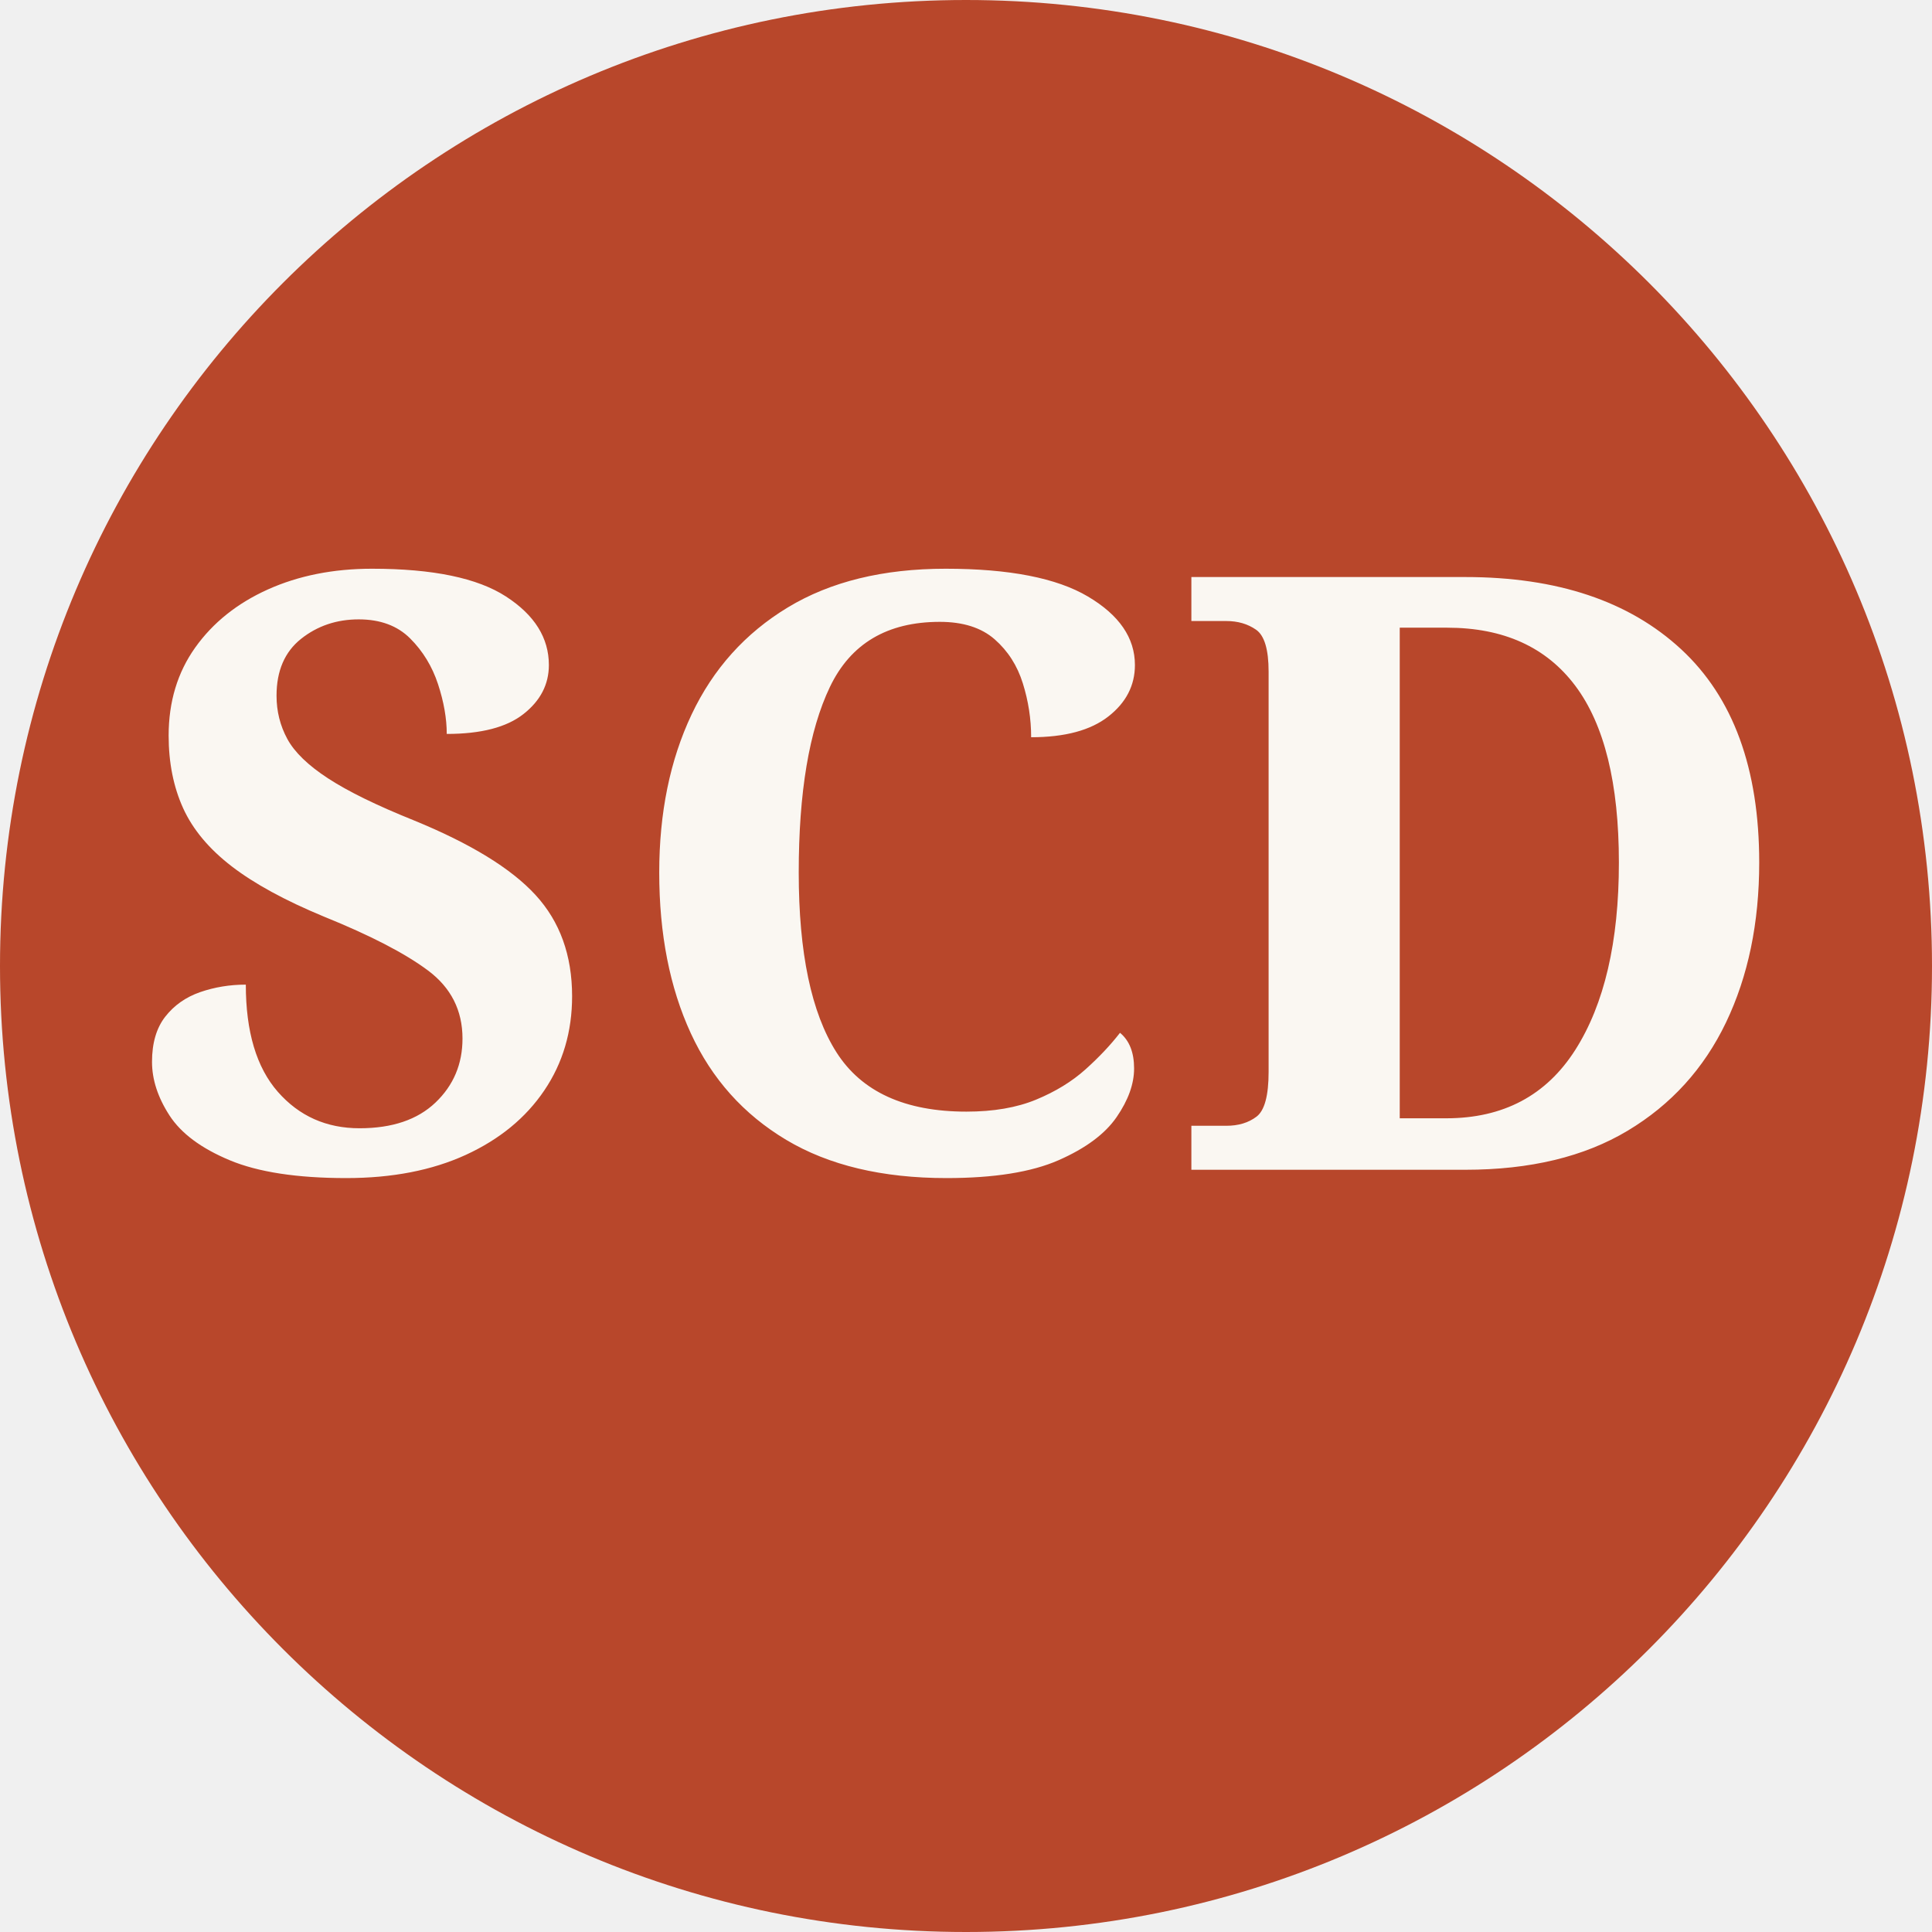
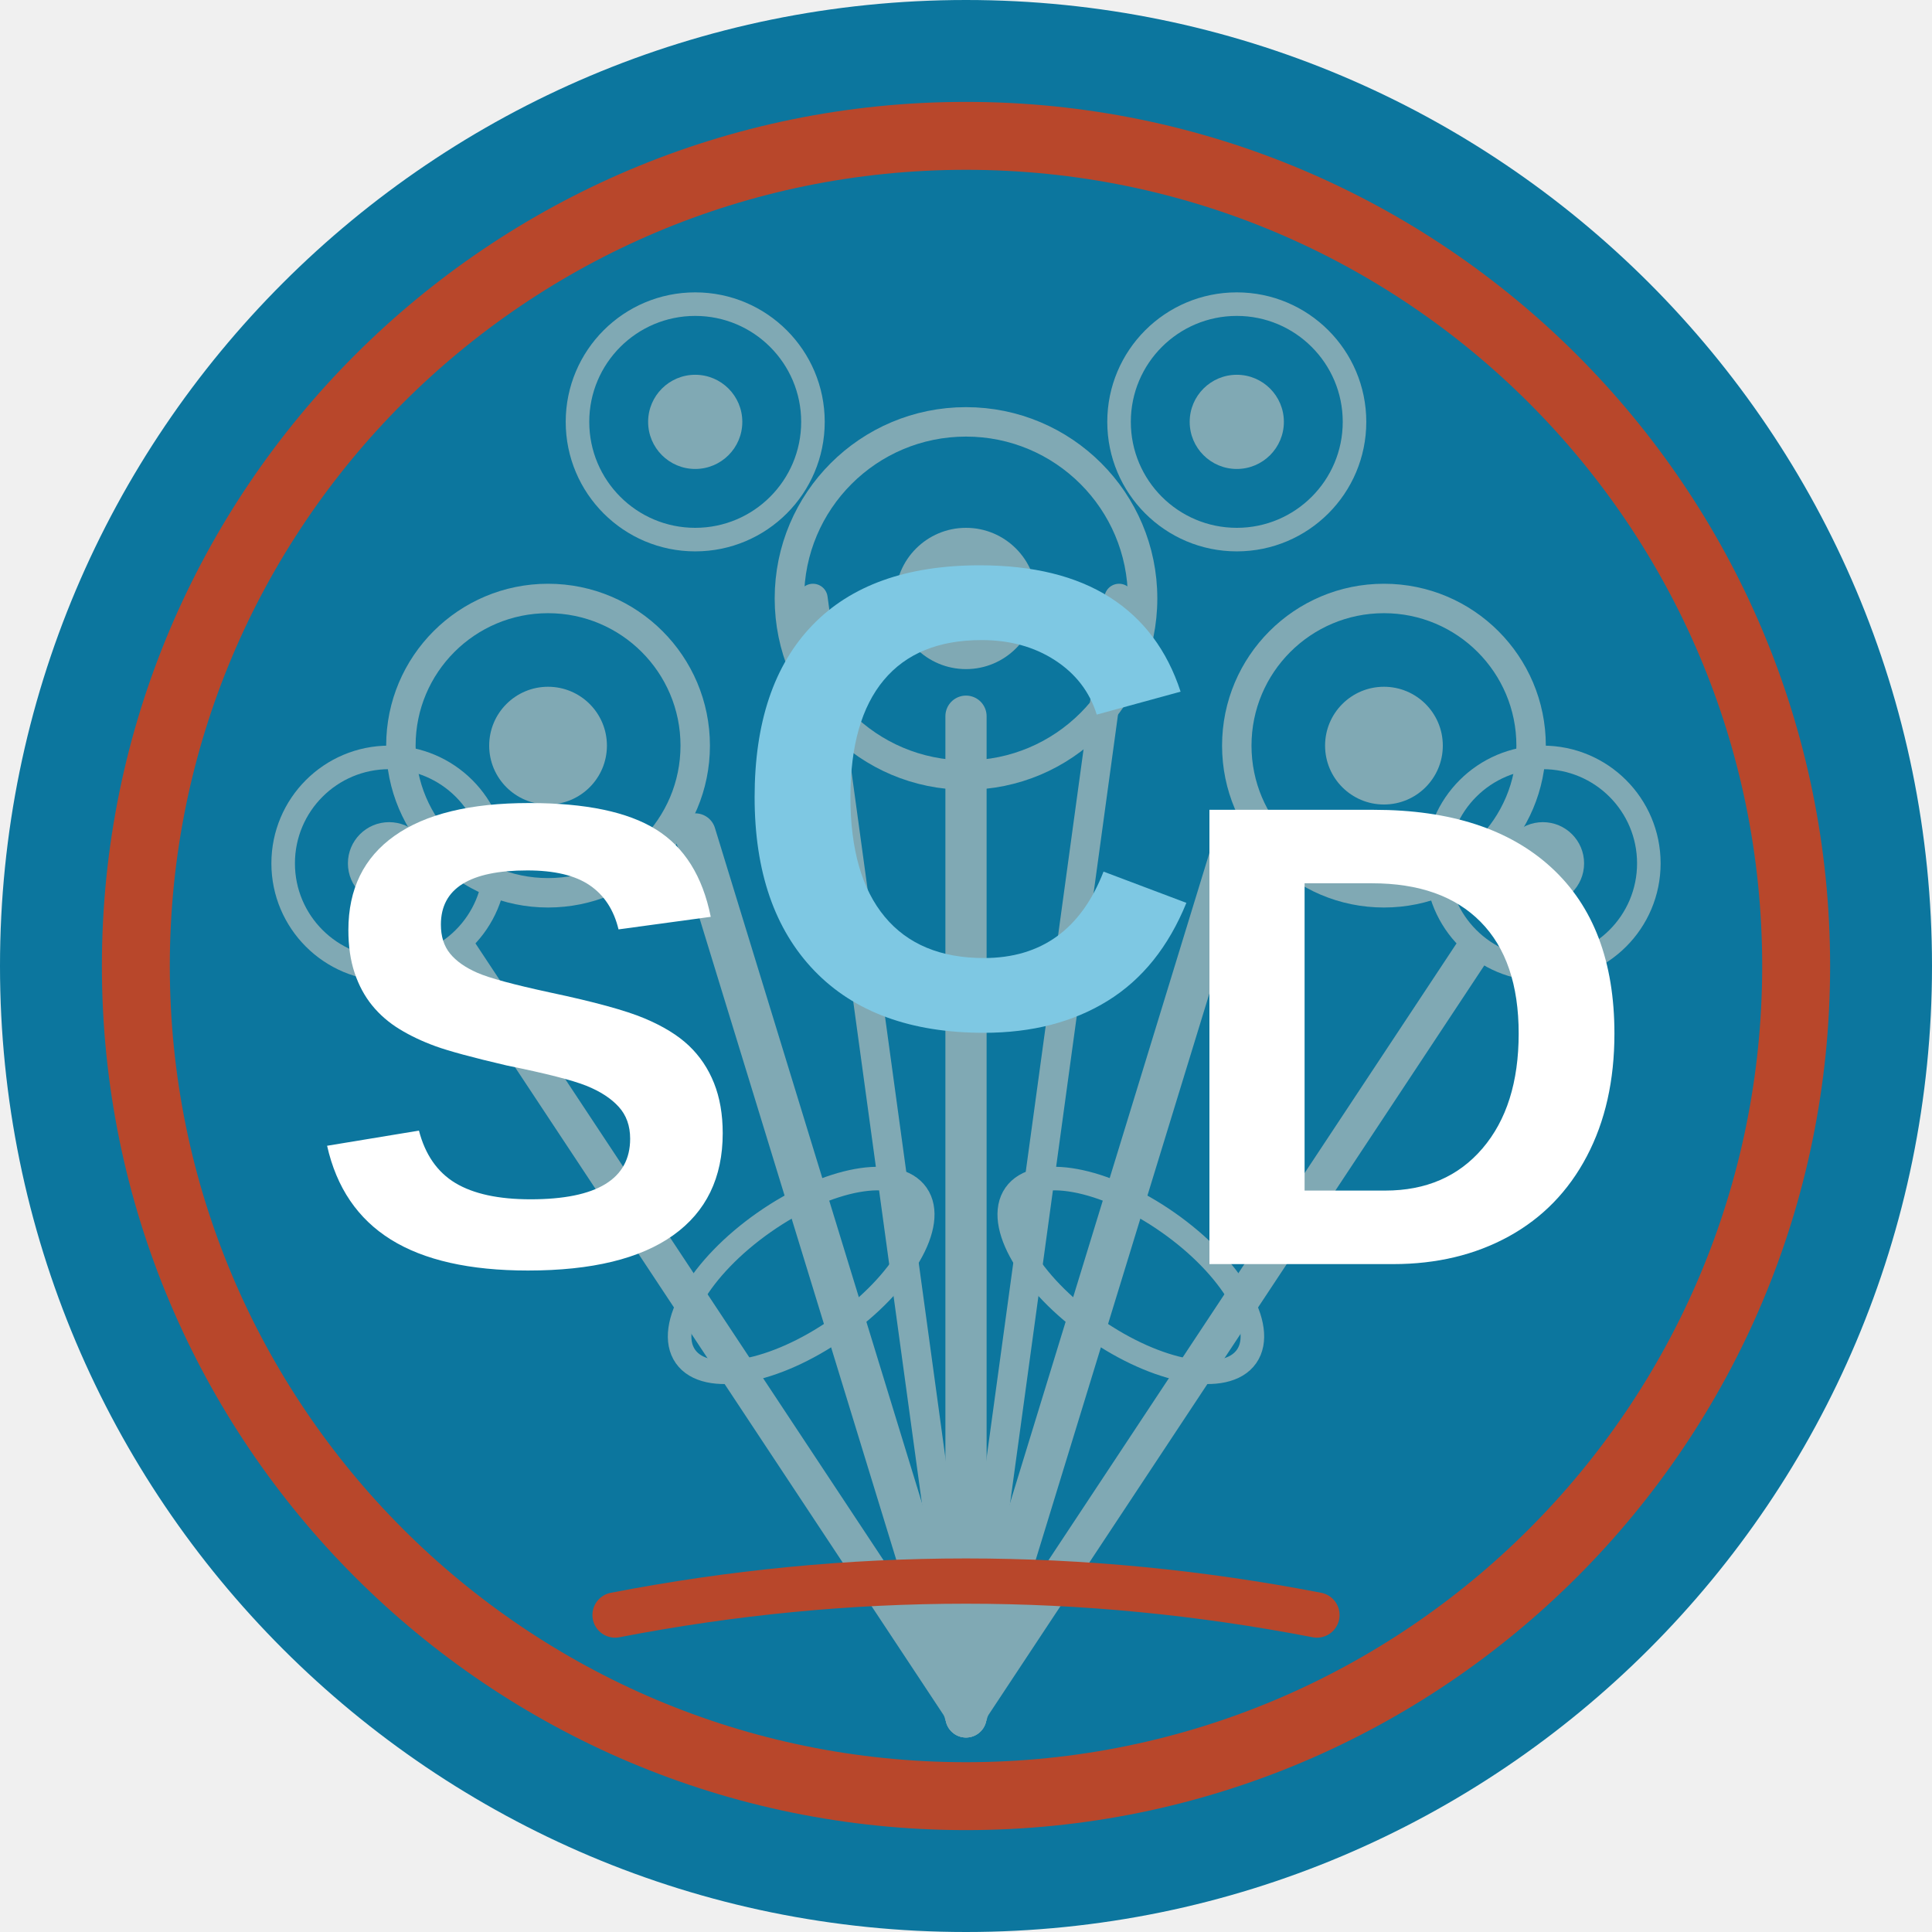
<svg xmlns="http://www.w3.org/2000/svg" viewBox="0 0 512 512">
-   <circle cx="256" cy="256" r="256" fill="#B8472B" />
-   <text x="256" y="310" text-anchor="middle" font-family="Georgia,serif" font-size="220" font-weight="700" fill="#FAF7F2">SCD</text>
+   <circle cx="256" cy="256" r="256" fill="#0C769E" />
+   <circle cx="256" cy="256" r="220" fill="none" stroke="#B8472B" stroke-width="18" />
+   <clipPath id="clip">
+     <circle cx="256" cy="256" r="215" />
+   </clipPath>
+   <g clip-path="url(#clip)">
+     <g transform="translate(256,455) scale(1.56) translate(-256,-380)" opacity="0.5">
+       <line x1="256" y1="380" x2="256" y2="210" stroke="#F4DCC9" stroke-width="7" stroke-linecap="round" />
+       <line x1="256" y1="380" x2="210" y2="230" stroke="#F4DCC9" stroke-width="7" stroke-linecap="round" />
+       <line x1="256" y1="380" x2="302" y2="230" stroke="#F4DCC9" stroke-width="7" stroke-linecap="round" />
+       <line x1="256" y1="380" x2="170" y2="250" stroke="#F4DCC9" stroke-width="6" stroke-linecap="round" />
+       <line x1="256" y1="380" x2="342" y2="250" stroke="#F4DCC9" stroke-width="6" stroke-linecap="round" />
+       <line x1="256" y1="380" x2="230" y2="190" stroke="#F4DCC9" stroke-width="5" stroke-linecap="round" />
+       <line x1="256" y1="380" x2="282" y2="190" stroke="#F4DCC9" stroke-width="5" stroke-linecap="round" />
+       <ellipse cx="228" cy="305" rx="24" ry="11" fill="none" stroke="#F4DCC9" stroke-width="4" transform="rotate(-35 228 305)" />
+       <ellipse cx="284" cy="305" rx="24" ry="11" fill="none" stroke="#F4DCC9" stroke-width="4" transform="rotate(35 284 305)" />
+       <circle cx="256" cy="190" r="30" fill="none" stroke="#F4DCC9" stroke-width="5" />
+       <circle cx="256" cy="190" r="12" fill="#F4DCC9" />
+       <circle cx="185" cy="215" r="25" fill="none" stroke="#F4DCC9" stroke-width="5" />
+       <circle cx="185" cy="215" r="10" fill="#F4DCC9" />
+       <circle cx="327" cy="215" r="25" fill="none" stroke="#F4DCC9" stroke-width="5" />
+       <circle cx="327" cy="215" r="10" fill="#F4DCC9" />
+       <circle cx="210" cy="160" r="20" fill="none" stroke="#F4DCC9" stroke-width="4" />
+       <circle cx="210" cy="160" r="8" fill="#F4DCC9" />
+       <circle cx="302" cy="160" r="20" fill="none" stroke="#F4DCC9" stroke-width="4" />
+       <circle cx="302" cy="160" r="8" fill="#F4DCC9" />
+       <circle cx="158" cy="235" r="18" fill="none" stroke="#F4DCC9" stroke-width="4" />
+       <circle cx="158" cy="235" r="7" fill="#F4DCC9" />
+       <circle cx="354" cy="235" r="18" fill="none" stroke="#F4DCC9" stroke-width="4" />
+       <circle cx="354" cy="235" r="7" fill="#F4DCC9" />
+     </g>
+     <path d="M163 428 Q256 410 349 428" stroke="#B8472B" stroke-width="12" fill="none" stroke-linecap="round" />
+     <text x="140" y="335" font-family="Arial,Helvetica,sans-serif" font-size="175" font-weight="700" fill="#FFFFFF" text-anchor="middle">S</text>
+     <text x="256" y="272" font-family="Arial,Helvetica,sans-serif" font-size="175" font-weight="700" fill="#7EC8E3" text-anchor="middle">C</text>
+     <text x="372" y="335" font-family="Arial,Helvetica,sans-serif" font-size="175" font-weight="700" fill="#FFFFFF" text-anchor="middle">D</text>
+   </g>
</svg>
